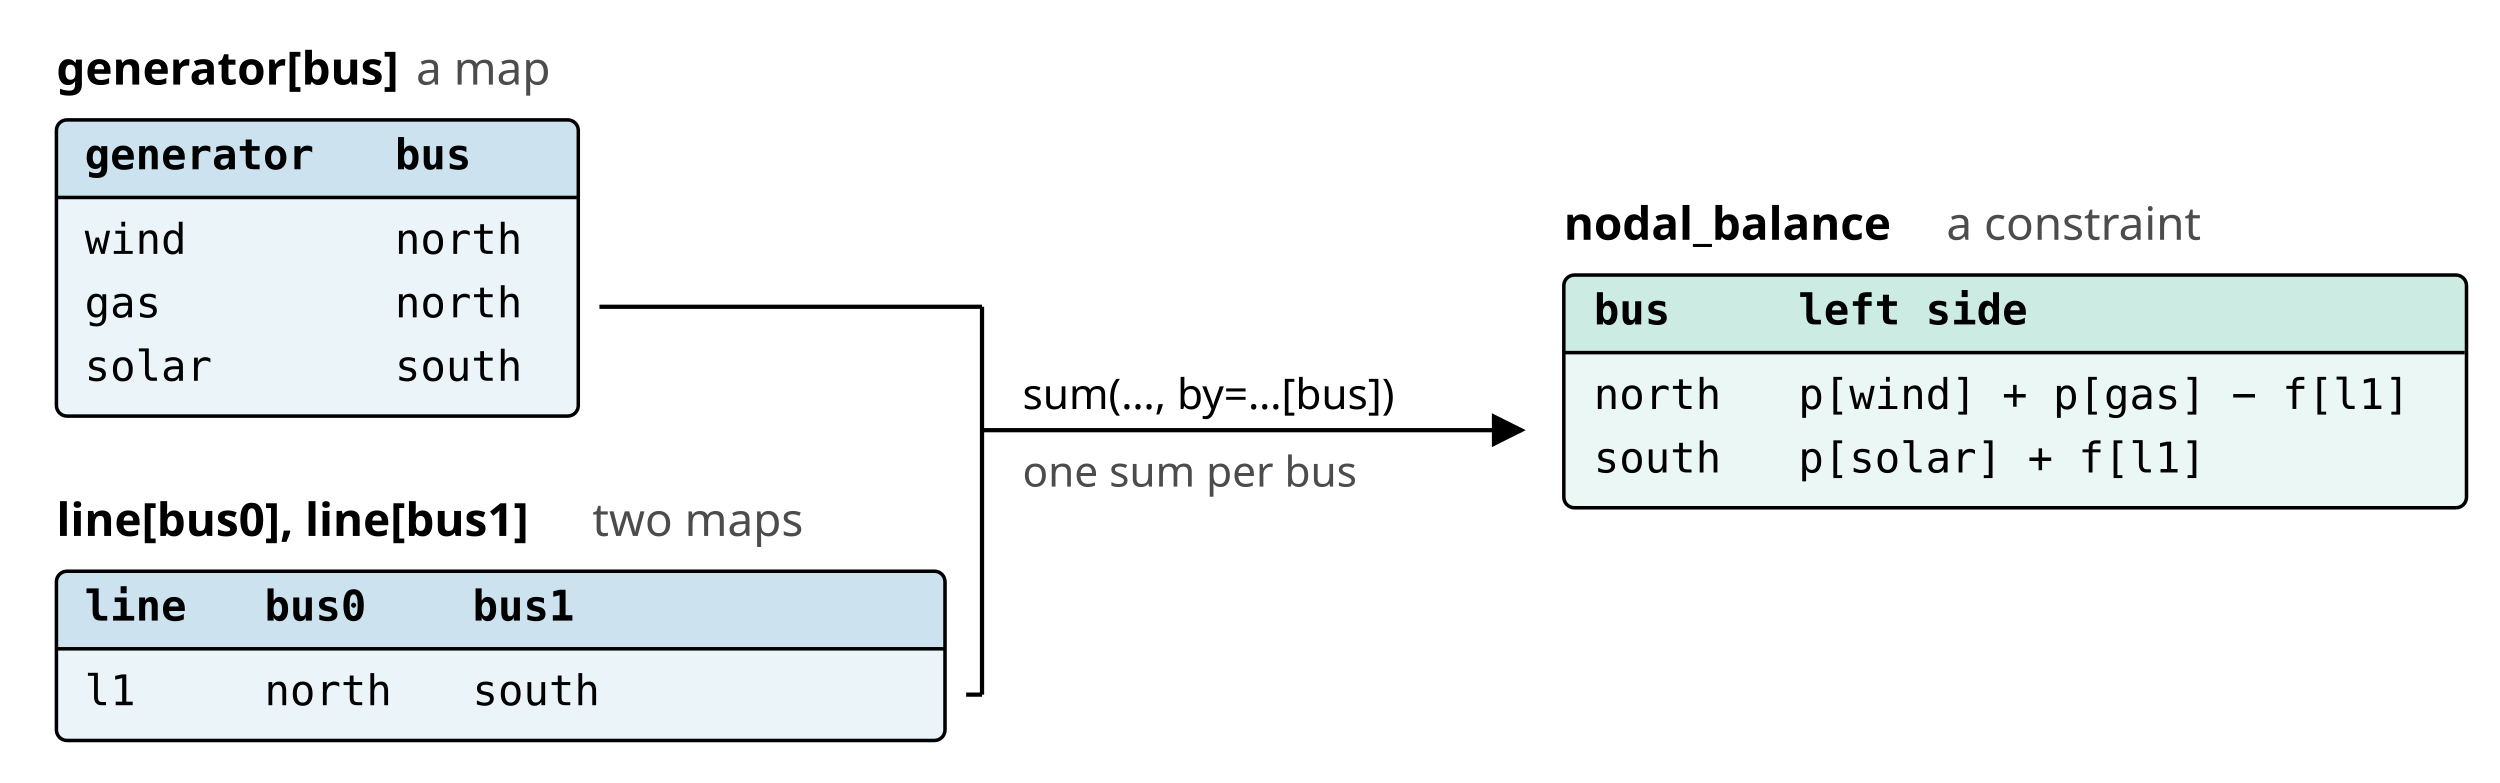
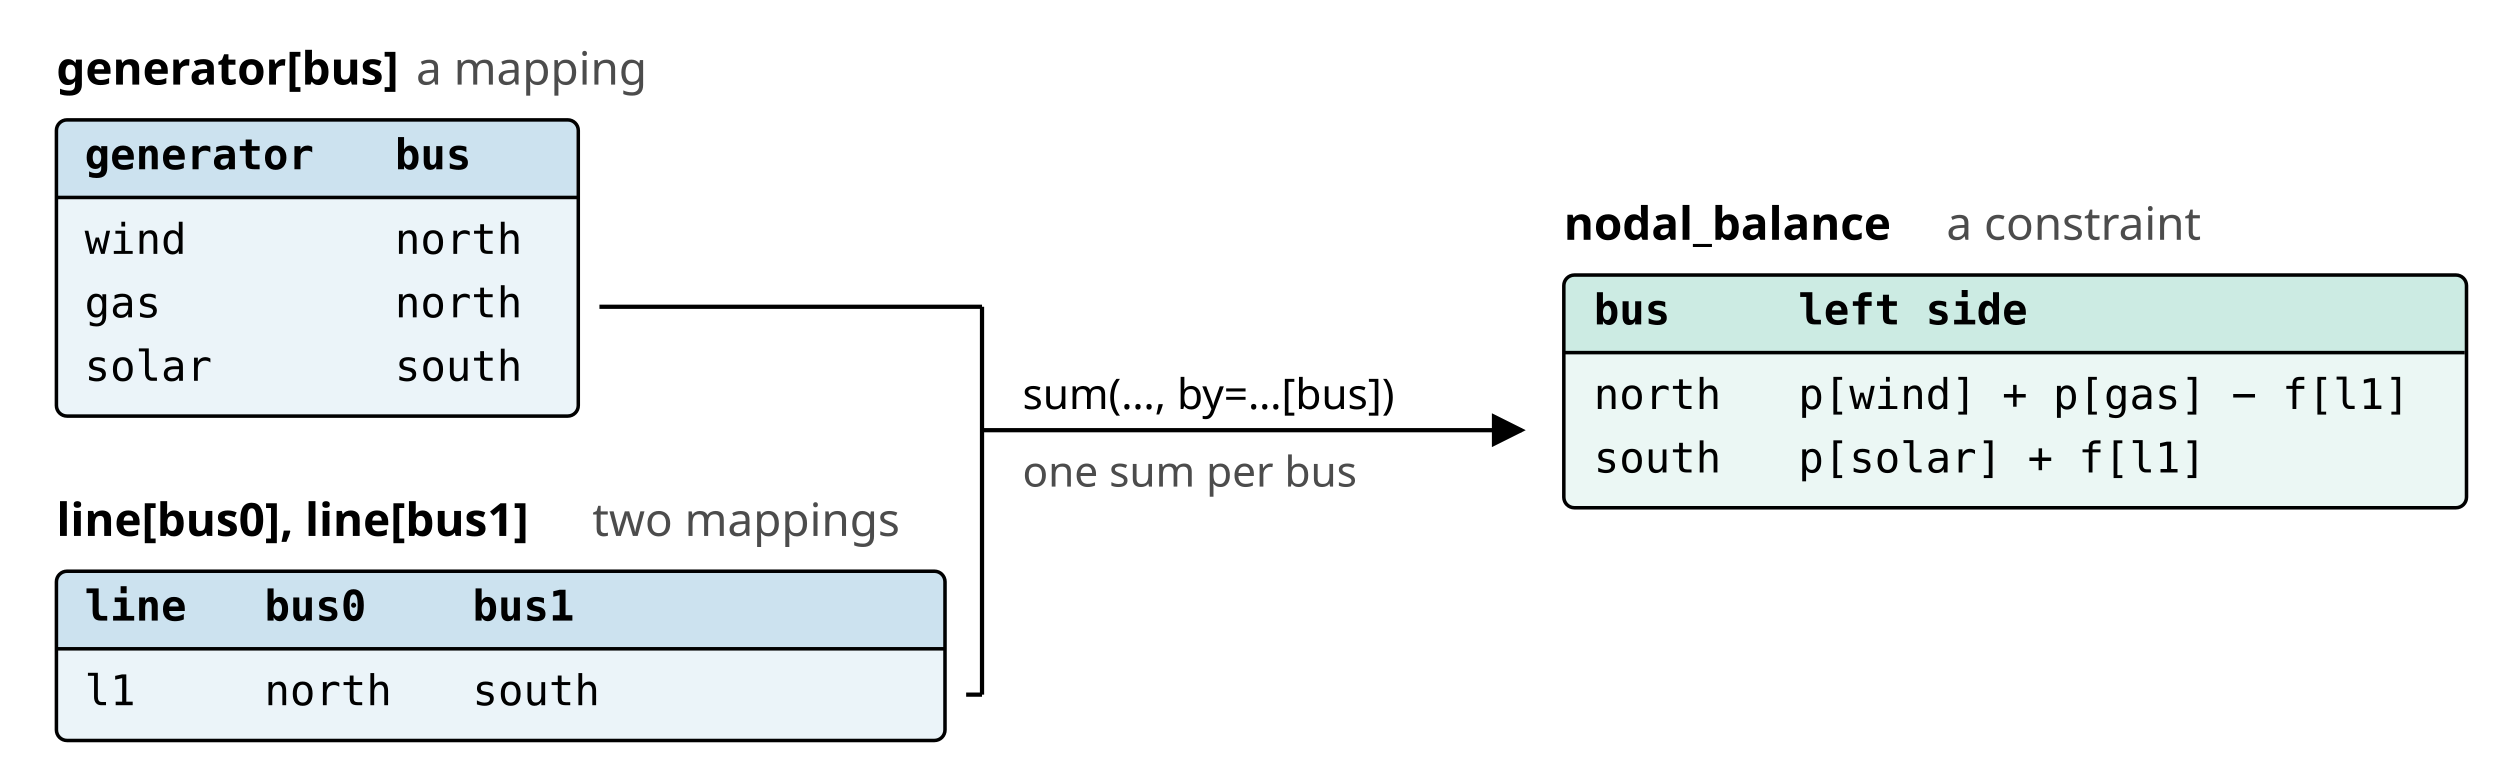
<svg xmlns="http://www.w3.org/2000/svg" viewBox="0 0 709 222" width="709" height="222" style="max-width: 100%; height: auto" role="img" aria-labelledby="osu-t osu-d" font-family="ui-sans-serif, system-ui, sans-serif" font-size="13">
  <defs>
    <pattern id="osu-hatch" width="6" height="6" patternUnits="userSpaceOnUse" patternTransform="rotate(45)">
      <line x1="0" y1="0" x2="0" y2="6" stroke="#D55E00" stroke-opacity="0.5" stroke-width="1.5" />
    </pattern>
    <marker id="osu-arrow" viewBox="0 0 8 8" refX="7" refY="4" markerWidth="8" markerHeight="8" orient="auto">
      <path d="M0,0 L8,4 L0,8 z" fill="currentColor" />
    </marker>
  </defs>
  <g stroke="none">
    <path d="M16,56 H163.5 V115 A3,3 0 0 1 160.5,118 H19 A3,3 0 0 1 16,115 Z" fill="#0072B2" fill-opacity="0.08" />
    <path d="M16,56 V37 A3,3 0 0 1 19,34 H160.5 A3,3 0 0 1 163.5,37 V56 Z" fill="#0072B2" fill-opacity="0.2" />
  </g>
  <g fill="currentColor">
    <text x="16" y="24" font-weight="bold">generator[bus]</text>
-     <text x="118" y="24" fill-opacity="0.7">a map</text>
+     <text x="118" y="24" fill-opacity="0.7">a mapping</text>
    <g font-family="ui-monospace, SFMono-Regular, Menlo, monospace" font-size="12">
      <text x="24" y="48" font-weight="bold">generator</text>
      <text x="112" y="48" font-weight="bold">bus</text>
      <text x="24" y="72">wind</text>
      <text x="112" y="72">north</text>
      <text x="24" y="90">gas</text>
      <text x="112" y="90">north</text>
      <text x="24" y="108">solar</text>
      <text x="112" y="108">south</text>
    </g>
  </g>
  <g fill="none" stroke="currentColor" stroke-width="1">
    <rect x="16" y="34" width="148" height="84" rx="3" />
    <line x1="16" y1="56" x2="164" y2="56" />
  </g>
  <g stroke="none">
    <path d="M16,184 H268.5 V207 A3,3 0 0 1 265.5,210 H19 A3,3 0 0 1 16,207 Z" fill="#0072B2" fill-opacity="0.08" />
    <path d="M16,184 V165 A3,3 0 0 1 19,162 H265.5 A3,3 0 0 1 268.5,165 V184 Z" fill="#0072B2" fill-opacity="0.2" />
  </g>
  <g fill="currentColor">
    <text x="16" y="152" font-weight="bold">line[bus0], line[bus1]</text>
-     <text x="168" y="152" fill-opacity="0.7">two maps</text>
+     <text x="168" y="152" fill-opacity="0.7">two mappings</text>
    <g font-family="ui-monospace, SFMono-Regular, Menlo, monospace" font-size="12">
      <text x="24" y="176" font-weight="bold">line</text>
      <text x="75" y="176" font-weight="bold">bus0</text>
      <text x="134" y="176" font-weight="bold">bus1</text>
      <text x="24" y="200">l1</text>
      <text x="75" y="200">north</text>
      <text x="134" y="200">south</text>
    </g>
  </g>
  <g fill="none" stroke="currentColor" stroke-width="1">
    <rect x="16" y="162" width="252" height="48" rx="3" />
    <line x1="16" y1="184" x2="268" y2="184" />
  </g>
  <g stroke="currentColor" fill="none" stroke-width="1.2">
    <path d="M170,87 H278.5" />
    <path d="M274,197 H278.5" />
    <path d="M278.5,87 V197" />
  </g>
  <g stroke="currentColor" fill="none" stroke-width="1.2" marker-end="url(#osu-arrow)">
    <path d="M278.5,122.0 L431.5,122.0" />
  </g>
  <g fill="currentColor" font-size="12">
    <text x="290" y="116">sum(…, by=…[bus])</text>
    <text x="290" y="138" fill-opacity="0.7">one sum per bus</text>
  </g>
  <g stroke="none">
    <path d="M443.5,100.0 H699.2 V141.0 A3,3 0 0 1 696.2,144.0 H446.5 A3,3 0 0 1 443.5,141.0 Z" fill="#009E73" fill-opacity="0.08" />
    <path d="M443.5,100.0 V81.0 A3,3 0 0 1 446.5,78.0 H696.2 A3,3 0 0 1 699.2,81.0 V100.0 Z" fill="#009E73" fill-opacity="0.2" />
  </g>
  <g fill="currentColor">
    <text x="443.5" y="68.0" font-weight="bold">nodal_balance</text>
    <text x="552" y="68.0" fill-opacity="0.7">a constraint</text>
    <g font-family="ui-monospace, SFMono-Regular, Menlo, monospace" font-size="12">
      <text x="452" y="92.0" font-weight="bold">bus</text>
      <text x="510" y="92.0" font-weight="bold">left side</text>
      <text x="452" y="116.0">north</text>
      <text x="510" y="116.0">p[wind] + p[gas] − f[l1]</text>
      <text x="452" y="134.0">south</text>
      <text x="510" y="134.0">p[solar] + f[l1]</text>
    </g>
  </g>
  <g fill="none" stroke="currentColor" stroke-width="1">
    <rect x="443.5" y="78.0" width="256" height="66" rx="3" />
    <line x1="443.5" y1="100.0" x2="699" y2="100.0" />
  </g>
  <g fill="none" stroke="currentColor" stroke-width="1">
  </g>
  <g fill="currentColor" font-size="12">
  </g>
</svg>
